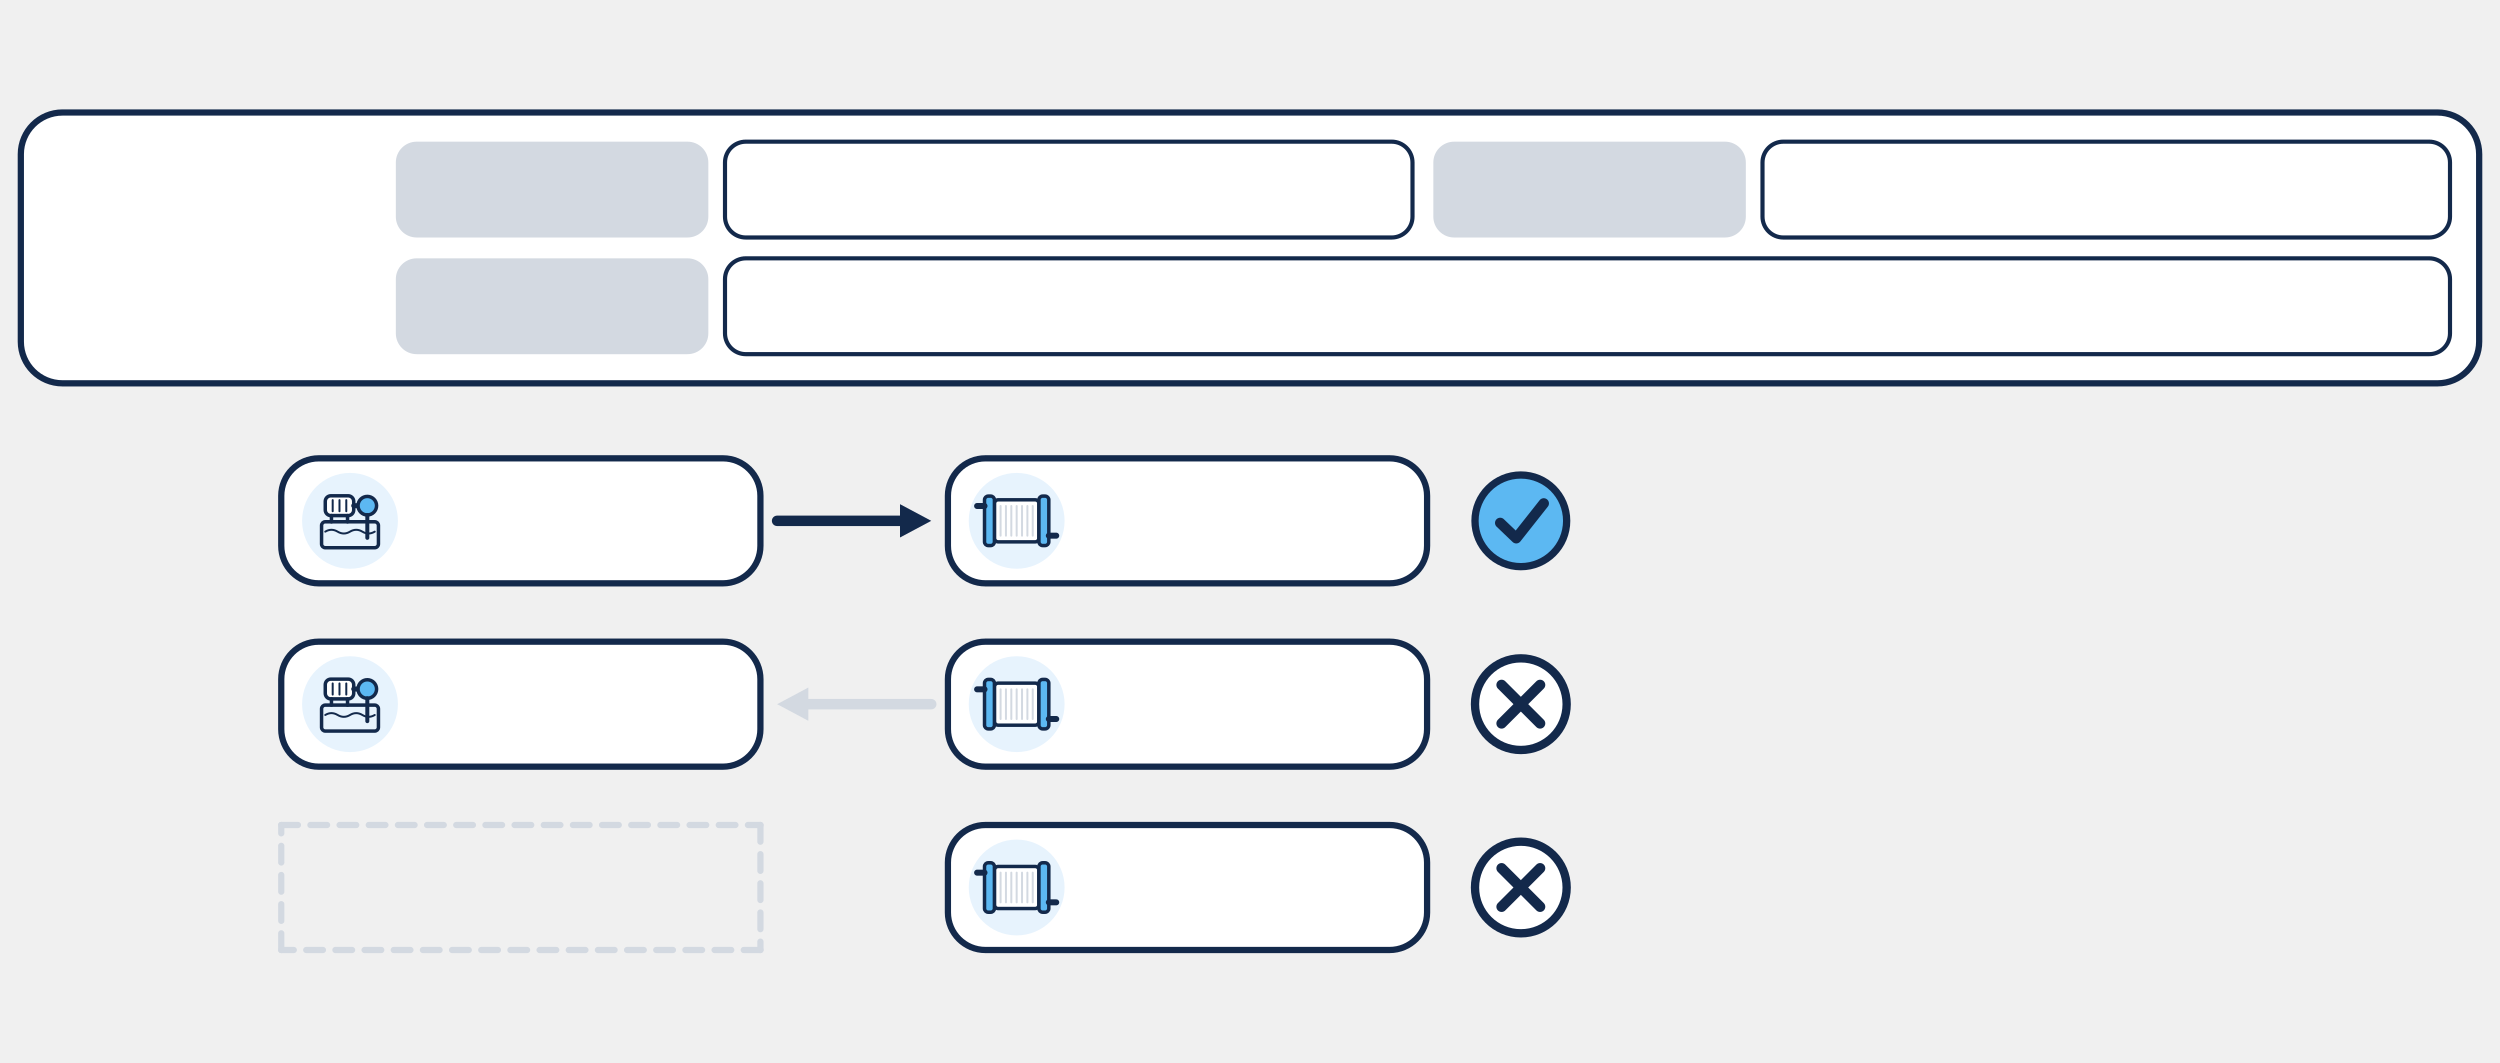
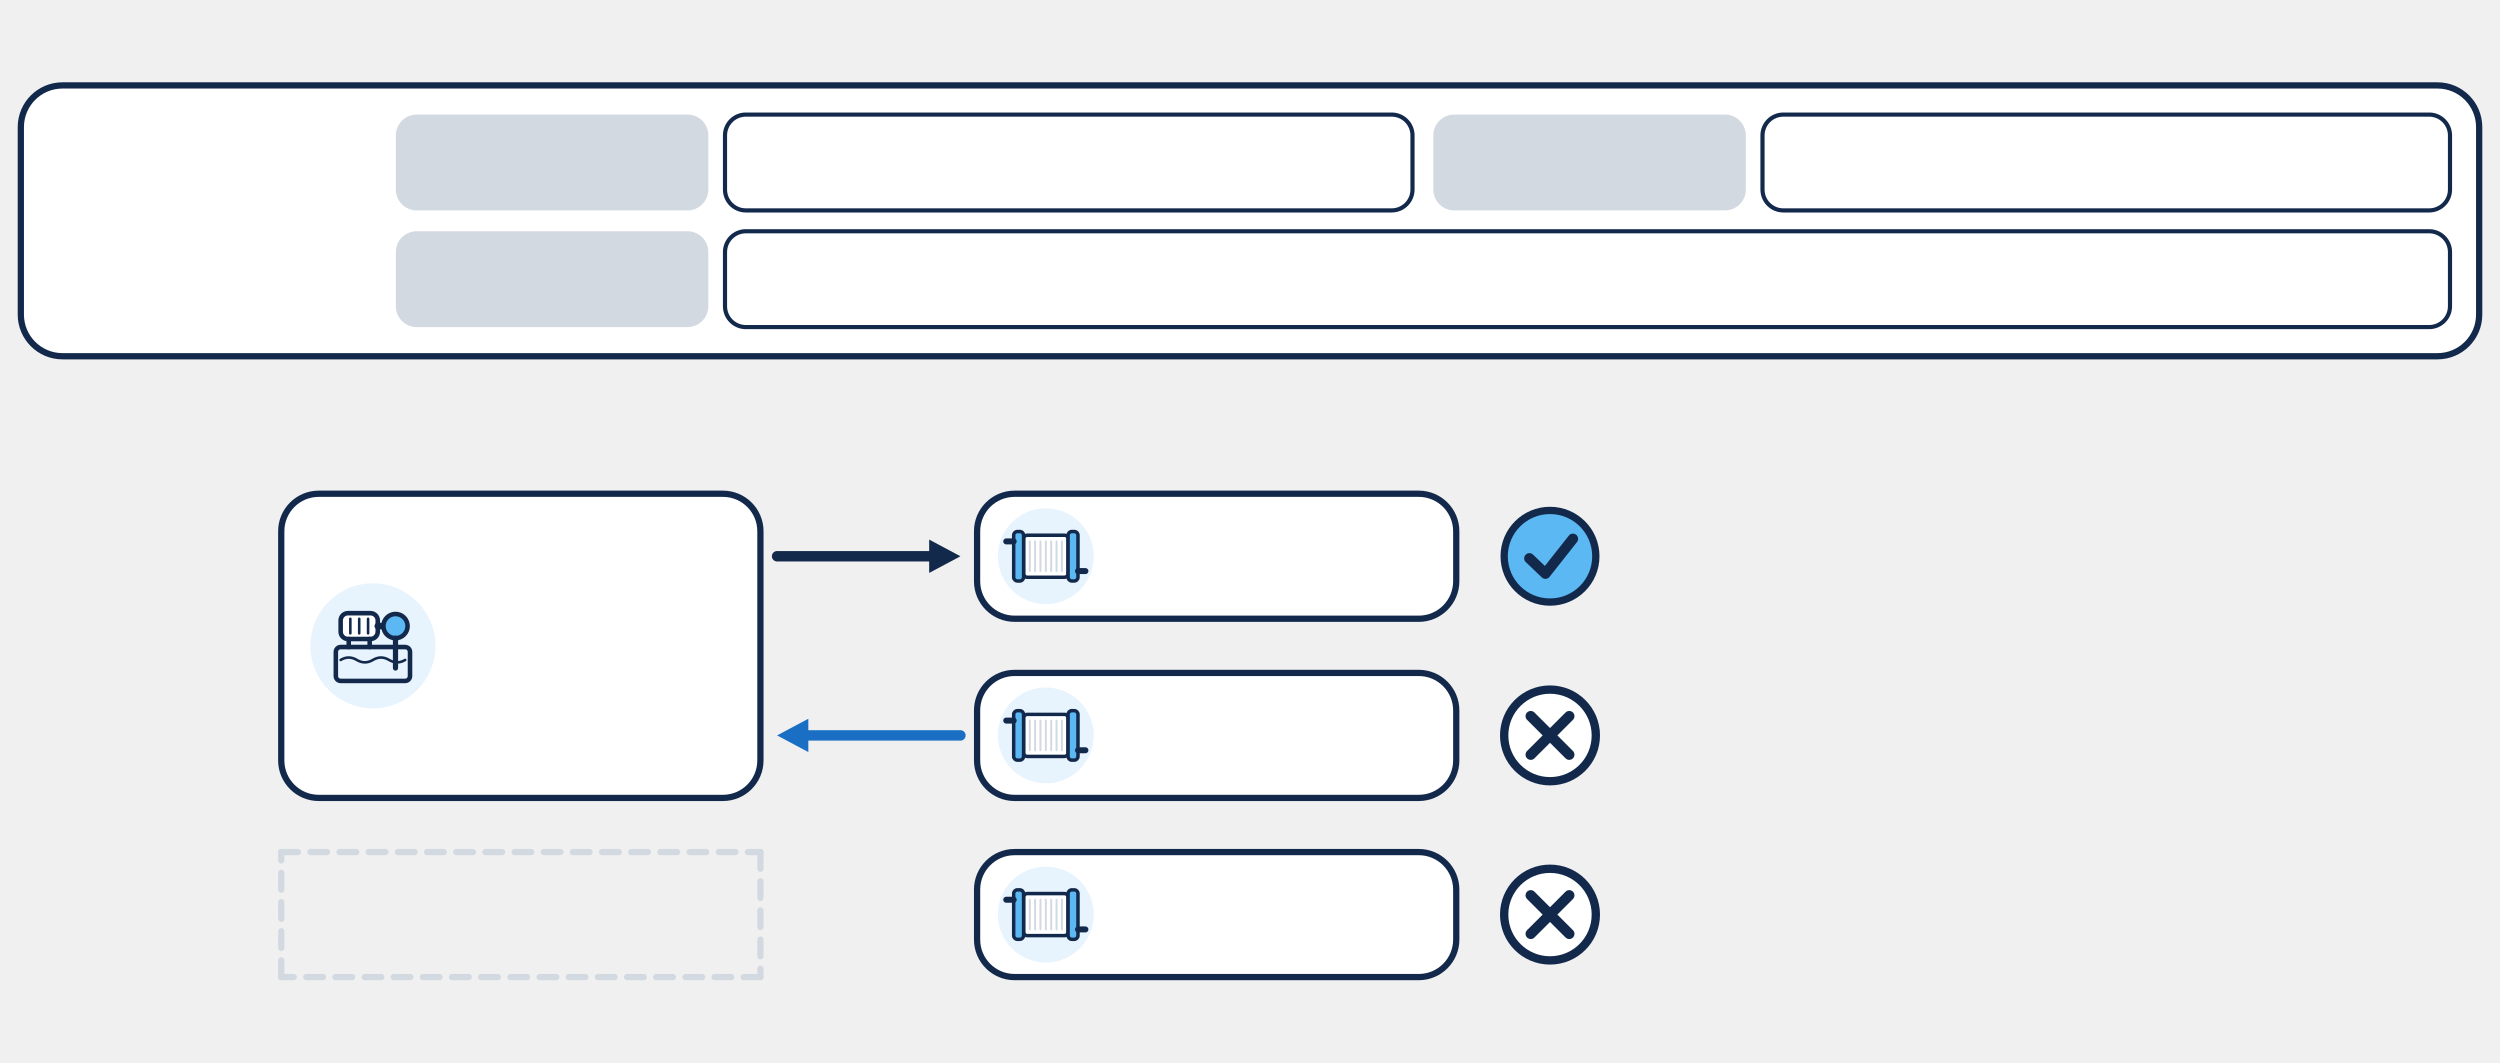
<svg xmlns="http://www.w3.org/2000/svg" viewBox="0 0 1200 510" width="1200" height="510">
-   <g transform="translate(0 54)">
+   <g transform="translate(0 41)">
    <rect x="10" y="0" width="1180" height="130" rx="20" ry="20" fill="#FFFFFF" stroke="#13294B" stroke-width="3" stroke-linecap="round" stroke-linejoin="round" />
    <rect x="190" y="14" width="150" height="46" rx="10" ry="10" fill="#D3D9E1" stroke="none" stroke-width="0" stroke-linecap="round" stroke-linejoin="round" />
    <rect x="348" y="14" width="330" height="46" rx="10" ry="10" fill="#FFFFFF" stroke="#13294B" stroke-width="2" stroke-linecap="round" stroke-linejoin="round" />
    <rect x="688" y="14" width="150" height="46" rx="10" ry="10" fill="#D3D9E1" stroke="none" stroke-width="0" stroke-linecap="round" stroke-linejoin="round" />
    <rect x="846" y="14" width="330" height="46" rx="10" ry="10" fill="#FFFFFF" stroke="#13294B" stroke-width="2" stroke-linecap="round" stroke-linejoin="round" />
    <rect x="190" y="70" width="150" height="46" rx="10" ry="10" fill="#D3D9E1" stroke="none" stroke-width="0" stroke-linecap="round" stroke-linejoin="round" />
    <rect x="348" y="70" width="828" height="46" rx="10" ry="10" fill="#FFFFFF" stroke="#13294B" stroke-width="2" stroke-linecap="round" stroke-linejoin="round" />
-     <rect x="455.0" y="166.0" width="230" height="60" rx="18" ry="18" fill="#FFFFFF" stroke="#13294B" stroke-width="3" stroke-linecap="round" stroke-linejoin="round" />
-     <circle cx="488.0" cy="196" r="23.0" fill="#E7F3FD" stroke="none" stroke-width="0" stroke-linecap="round" stroke-linejoin="round" />
-     <g transform="translate(488.0 196) scale(0.2967742)">
+     <rect x="135.0" y="196.0" width="230" height="146" rx="18" ry="18" fill="#FFFFFF" stroke="#13294B" stroke-width="3" stroke-linecap="round" stroke-linejoin="round" />
+     <circle cx="179.0" cy="269.0" r="30" fill="#E7F3FD" stroke="none" stroke-width="0" stroke-linecap="round" stroke-linejoin="round" />
+     <g transform="translate(179.0 268.0323) scale(0.3870968)">
+       <rect x="-46" y="4" width="92" height="42" rx="6" ry="6" fill="#E7F3FD" stroke="#13294B" stroke-width="5.65" stroke-linecap="round" stroke-linejoin="round" />
+       <path d="M -40,20 q 10,-6 20,0 t 20,0 t 20,0 t 20,0" stroke="#13294B" stroke-width="3.23" fill="none" stroke-linecap="round" stroke-linejoin="round" />
+       <rect x="-40" y="-38" width="46" height="32" rx="9" ry="9" fill="#FFFFFF" stroke="#13294B" stroke-width="5.65" stroke-linecap="round" stroke-linejoin="round" />
+       <line x1="-28" y1="-31" x2="-28" y2="-13" stroke="#13294B" stroke-width="3.23" fill="none" stroke-linecap="round" stroke-linejoin="round" />
+       <line x1="-17" y1="-31" x2="-17" y2="-13" stroke="#13294B" stroke-width="3.23" fill="none" stroke-linecap="round" stroke-linejoin="round" />
+       <line x1="-6" y1="-31" x2="-6" y2="-13" stroke="#13294B" stroke-width="3.23" fill="none" stroke-linecap="round" stroke-linejoin="round" />
+       <line x1="6" y1="-22" x2="14" y2="-22" stroke="#13294B" stroke-width="8.07" fill="none" stroke-linecap="round" stroke-linejoin="round" />
+       <circle cx="28" cy="-22" r="15" fill="#5CB8F2" stroke="#13294B" stroke-width="5.65" stroke-linecap="round" stroke-linejoin="round" />
+       <line x1="28" y1="-7" x2="28" y2="30" stroke="#13294B" stroke-width="6.46" fill="none" stroke-linecap="round" stroke-linejoin="round" />
+       <line x1="-30" y1="-6" x2="-30" y2="4" stroke="#13294B" stroke-width="5.65" fill="none" stroke-linecap="round" stroke-linejoin="round" />
+       <line x1="-4" y1="-6" x2="-4" y2="4" stroke="#13294B" stroke-width="5.65" fill="none" stroke-linecap="round" stroke-linejoin="round" />
+     </g>
+     <rect x="469.0" y="196.0" width="230" height="60" rx="18" ry="18" fill="#FFFFFF" stroke="#13294B" stroke-width="3" stroke-linecap="round" stroke-linejoin="round" />
+     <circle cx="502.0" cy="226" r="23.0" fill="#E7F3FD" stroke="none" stroke-width="0" stroke-linecap="round" stroke-linejoin="round" />
+     <g transform="translate(502.0 226) scale(0.2967742)">
      <rect x="-36" y="-34" width="72" height="68" rx="6" ry="6" fill="#FFFFFF" stroke="#13294B" stroke-width="5.65" stroke-linecap="round" stroke-linejoin="round" />
      <line x1="-26.0" y1="-24" x2="-26.0" y2="24" stroke="#D3D9E1" stroke-width="3.23" fill="none" stroke-linecap="round" stroke-linejoin="round" />
      <line x1="-17.333" y1="-24" x2="-17.333" y2="24" stroke="#D3D9E1" stroke-width="3.23" fill="none" stroke-linecap="round" stroke-linejoin="round" />
      <line x1="-8.667" y1="-24" x2="-8.667" y2="24" stroke="#D3D9E1" stroke-width="3.23" fill="none" stroke-linecap="round" stroke-linejoin="round" />
      <line x1="0.0" y1="-24" x2="0.0" y2="24" stroke="#D3D9E1" stroke-width="3.23" fill="none" stroke-linecap="round" stroke-linejoin="round" />
      <line x1="8.667" y1="-24" x2="8.667" y2="24" stroke="#D3D9E1" stroke-width="3.23" fill="none" stroke-linecap="round" stroke-linejoin="round" />
      <line x1="17.333" y1="-24" x2="17.333" y2="24" stroke="#D3D9E1" stroke-width="3.23" fill="none" stroke-linecap="round" stroke-linejoin="round" />
      <line x1="26.0" y1="-24" x2="26.0" y2="24" stroke="#D3D9E1" stroke-width="3.23" fill="none" stroke-linecap="round" stroke-linejoin="round" />
      <rect x="-52" y="-40" width="16" height="80" rx="6" ry="6" fill="#5CB8F2" stroke="#13294B" stroke-width="5.65" stroke-linecap="round" stroke-linejoin="round" />
      <rect x="36" y="-40" width="16" height="80" rx="6" ry="6" fill="#5CB8F2" stroke="#13294B" stroke-width="5.65" stroke-linecap="round" stroke-linejoin="round" />
      <line x1="-52" y1="-24" x2="-64" y2="-24" stroke="#13294B" stroke-width="9.69" fill="none" stroke-linecap="round" stroke-linejoin="round" />
      <line x1="52" y1="24" x2="64" y2="24" stroke="#13294B" stroke-width="9.69" fill="none" stroke-linecap="round" stroke-linejoin="round" />
    </g>
-     <rect x="135.0" y="166.0" width="230" height="60" rx="18" ry="18" fill="#FFFFFF" stroke="#13294B" stroke-width="3" stroke-linecap="round" stroke-linejoin="round" />
-     <circle cx="168.0" cy="196" r="23.0" fill="#E7F3FD" stroke="none" stroke-width="0" stroke-linecap="round" stroke-linejoin="round" />
-     <g transform="translate(168.0 195.2581) scale(0.2967742)">
-       <rect x="-46" y="4" width="92" height="42" rx="6" ry="6" fill="#E7F3FD" stroke="#13294B" stroke-width="5.65" stroke-linecap="round" stroke-linejoin="round" />
-       <path d="M -40,20 q 10,-6 20,0 t 20,0 t 20,0 t 20,0" stroke="#13294B" stroke-width="3.23" fill="none" stroke-linecap="round" stroke-linejoin="round" />
-       <rect x="-40" y="-38" width="46" height="32" rx="9" ry="9" fill="#FFFFFF" stroke="#13294B" stroke-width="5.65" stroke-linecap="round" stroke-linejoin="round" />
-       <line x1="-28" y1="-31" x2="-28" y2="-13" stroke="#13294B" stroke-width="3.23" fill="none" stroke-linecap="round" stroke-linejoin="round" />
-       <line x1="-17" y1="-31" x2="-17" y2="-13" stroke="#13294B" stroke-width="3.23" fill="none" stroke-linecap="round" stroke-linejoin="round" />
-       <line x1="-6" y1="-31" x2="-6" y2="-13" stroke="#13294B" stroke-width="3.23" fill="none" stroke-linecap="round" stroke-linejoin="round" />
-       <line x1="6" y1="-22" x2="14" y2="-22" stroke="#13294B" stroke-width="8.07" fill="none" stroke-linecap="round" stroke-linejoin="round" />
-       <circle cx="28" cy="-22" r="15" fill="#5CB8F2" stroke="#13294B" stroke-width="5.65" stroke-linecap="round" stroke-linejoin="round" />
-       <line x1="28" y1="-7" x2="28" y2="30" stroke="#13294B" stroke-width="6.46" fill="none" stroke-linecap="round" stroke-linejoin="round" />
-       <line x1="-30" y1="-6" x2="-30" y2="4" stroke="#13294B" stroke-width="5.65" fill="none" stroke-linecap="round" stroke-linejoin="round" />
-       <line x1="-4" y1="-6" x2="-4" y2="4" stroke="#13294B" stroke-width="5.65" fill="none" stroke-linecap="round" stroke-linejoin="round" />
-     </g>
-     <path d="M 373.0,196.0 L 435.1,196.0" stroke="#13294B" stroke-width="5" fill="none" stroke-linecap="round" stroke-linejoin="round" />
-     <polygon points="447.0,196.0 432.0,204.0 432.0,188.0" fill="#13294B" stroke="none" stroke-width="0" stroke-linecap="round" stroke-linejoin="round" />
-     <circle cx="730.0" cy="196" r="22" fill="#5CB8F2" stroke="#13294B" stroke-width="3.5" stroke-linecap="round" stroke-linejoin="round" />
-     <path d="M 720.1,197 L 727.8,204.36 L 741.0,187.64" stroke="#13294B" stroke-width="5" fill="none" stroke-linecap="round" stroke-linejoin="round" />
-     <rect x="455.0" y="254.0" width="230" height="60" rx="18" ry="18" fill="#FFFFFF" stroke="#13294B" stroke-width="3" stroke-linecap="round" stroke-linejoin="round" />
-     <circle cx="488.0" cy="284" r="23.0" fill="#E7F3FD" stroke="none" stroke-width="0" stroke-linecap="round" stroke-linejoin="round" />
-     <g transform="translate(488.0 284) scale(0.2967742)">
+     <path d="M 373.0,226.0 L 449.1,226.0" stroke="#13294B" stroke-width="5" fill="none" stroke-linecap="round" stroke-linejoin="round" />
+     <polygon points="461.0,226.0 446.0,234.0 446.0,218.0" fill="#13294B" stroke="none" stroke-width="0" stroke-linecap="round" stroke-linejoin="round" />
+     <circle cx="744.0" cy="226" r="22" fill="#5CB8F2" stroke="#13294B" stroke-width="3.5" stroke-linecap="round" stroke-linejoin="round" />
+     <path d="M 734.1,227 L 741.8,234.36 L 755.0,217.64" stroke="#13294B" stroke-width="5" fill="none" stroke-linecap="round" stroke-linejoin="round" />
+     <rect x="469.0" y="282.0" width="230" height="60" rx="18" ry="18" fill="#FFFFFF" stroke="#13294B" stroke-width="3" stroke-linecap="round" stroke-linejoin="round" />
+     <circle cx="502.0" cy="312" r="23.0" fill="#E7F3FD" stroke="none" stroke-width="0" stroke-linecap="round" stroke-linejoin="round" />
+     <g transform="translate(502.0 312) scale(0.2967742)">
      <rect x="-36" y="-34" width="72" height="68" rx="6" ry="6" fill="#FFFFFF" stroke="#13294B" stroke-width="5.65" stroke-linecap="round" stroke-linejoin="round" />
      <line x1="-26.0" y1="-24" x2="-26.0" y2="24" stroke="#D3D9E1" stroke-width="3.23" fill="none" stroke-linecap="round" stroke-linejoin="round" />
      <line x1="-17.333" y1="-24" x2="-17.333" y2="24" stroke="#D3D9E1" stroke-width="3.23" fill="none" stroke-linecap="round" stroke-linejoin="round" />
      <line x1="-8.667" y1="-24" x2="-8.667" y2="24" stroke="#D3D9E1" stroke-width="3.23" fill="none" stroke-linecap="round" stroke-linejoin="round" />
      <line x1="0.0" y1="-24" x2="0.0" y2="24" stroke="#D3D9E1" stroke-width="3.23" fill="none" stroke-linecap="round" stroke-linejoin="round" />
      <line x1="8.667" y1="-24" x2="8.667" y2="24" stroke="#D3D9E1" stroke-width="3.23" fill="none" stroke-linecap="round" stroke-linejoin="round" />
      <line x1="17.333" y1="-24" x2="17.333" y2="24" stroke="#D3D9E1" stroke-width="3.23" fill="none" stroke-linecap="round" stroke-linejoin="round" />
      <line x1="26.0" y1="-24" x2="26.0" y2="24" stroke="#D3D9E1" stroke-width="3.23" fill="none" stroke-linecap="round" stroke-linejoin="round" />
      <rect x="-52" y="-40" width="16" height="80" rx="6" ry="6" fill="#5CB8F2" stroke="#13294B" stroke-width="5.65" stroke-linecap="round" stroke-linejoin="round" />
      <rect x="36" y="-40" width="16" height="80" rx="6" ry="6" fill="#5CB8F2" stroke="#13294B" stroke-width="5.65" stroke-linecap="round" stroke-linejoin="round" />
      <line x1="-52" y1="-24" x2="-64" y2="-24" stroke="#13294B" stroke-width="9.69" fill="none" stroke-linecap="round" stroke-linejoin="round" />
      <line x1="52" y1="24" x2="64" y2="24" stroke="#13294B" stroke-width="9.69" fill="none" stroke-linecap="round" stroke-linejoin="round" />
    </g>
-     <rect x="135.0" y="254.0" width="230" height="60" rx="18" ry="18" fill="#FFFFFF" stroke="#13294B" stroke-width="3" stroke-linecap="round" stroke-linejoin="round" />
-     <circle cx="168.0" cy="284" r="23.0" fill="#E7F3FD" stroke="none" stroke-width="0" stroke-linecap="round" stroke-linejoin="round" />
-     <g transform="translate(168.0 283.2581) scale(0.2967742)">
-       <rect x="-46" y="4" width="92" height="42" rx="6" ry="6" fill="#E7F3FD" stroke="#13294B" stroke-width="5.65" stroke-linecap="round" stroke-linejoin="round" />
-       <path d="M -40,20 q 10,-6 20,0 t 20,0 t 20,0 t 20,0" stroke="#13294B" stroke-width="3.23" fill="none" stroke-linecap="round" stroke-linejoin="round" />
-       <rect x="-40" y="-38" width="46" height="32" rx="9" ry="9" fill="#FFFFFF" stroke="#13294B" stroke-width="5.65" stroke-linecap="round" stroke-linejoin="round" />
-       <line x1="-28" y1="-31" x2="-28" y2="-13" stroke="#13294B" stroke-width="3.23" fill="none" stroke-linecap="round" stroke-linejoin="round" />
-       <line x1="-17" y1="-31" x2="-17" y2="-13" stroke="#13294B" stroke-width="3.23" fill="none" stroke-linecap="round" stroke-linejoin="round" />
-       <line x1="-6" y1="-31" x2="-6" y2="-13" stroke="#13294B" stroke-width="3.23" fill="none" stroke-linecap="round" stroke-linejoin="round" />
-       <line x1="6" y1="-22" x2="14" y2="-22" stroke="#13294B" stroke-width="8.07" fill="none" stroke-linecap="round" stroke-linejoin="round" />
-       <circle cx="28" cy="-22" r="15" fill="#5CB8F2" stroke="#13294B" stroke-width="5.65" stroke-linecap="round" stroke-linejoin="round" />
-       <line x1="28" y1="-7" x2="28" y2="30" stroke="#13294B" stroke-width="6.46" fill="none" stroke-linecap="round" stroke-linejoin="round" />
-       <line x1="-30" y1="-6" x2="-30" y2="4" stroke="#13294B" stroke-width="5.65" fill="none" stroke-linecap="round" stroke-linejoin="round" />
-       <line x1="-4" y1="-6" x2="-4" y2="4" stroke="#13294B" stroke-width="5.65" fill="none" stroke-linecap="round" stroke-linejoin="round" />
-     </g>
-     <path d="M 447.0,284.0 L 384.9,284.0" stroke="#D3D9E1" stroke-width="5" fill="none" stroke-linecap="round" stroke-linejoin="round" />
-     <polygon points="373.0,284.0 388.0,276.0 388.0,292.0" fill="#D3D9E1" stroke="none" stroke-width="0" stroke-linecap="round" stroke-linejoin="round" />
-     <circle cx="730.0" cy="284" r="22" fill="#FFFFFF" stroke="#13294B" stroke-width="4" stroke-linecap="round" stroke-linejoin="round" />
-     <line x1="720.76" y1="274.76" x2="739.24" y2="293.24" stroke="#13294B" stroke-width="5" fill="none" stroke-linecap="round" stroke-linejoin="round" />
-     <line x1="739.24" y1="274.76" x2="720.76" y2="293.24" stroke="#13294B" stroke-width="5" fill="none" stroke-linecap="round" stroke-linejoin="round" />
-     <rect x="455.0" y="342.0" width="230" height="60" rx="18" ry="18" fill="#FFFFFF" stroke="#13294B" stroke-width="3" stroke-linecap="round" stroke-linejoin="round" />
-     <circle cx="488.0" cy="372" r="23.0" fill="#E7F3FD" stroke="none" stroke-width="0" stroke-linecap="round" stroke-linejoin="round" />
-     <g transform="translate(488.0 372) scale(0.2967742)">
+     <path d="M 461.0,312.0 L 384.9,312.0" stroke="#1A6FC4" stroke-width="5" fill="none" stroke-linecap="round" stroke-linejoin="round" />
+     <polygon points="373.0,312.0 388.0,304.0 388.0,320.0" fill="#1A6FC4" stroke="none" stroke-width="0" stroke-linecap="round" stroke-linejoin="round" />
+     <circle cx="744.0" cy="312" r="22" fill="#FFFFFF" stroke="#13294B" stroke-width="4" stroke-linecap="round" stroke-linejoin="round" />
+     <line x1="734.76" y1="302.76" x2="753.24" y2="321.24" stroke="#13294B" stroke-width="5" fill="none" stroke-linecap="round" stroke-linejoin="round" />
+     <line x1="753.24" y1="302.76" x2="734.76" y2="321.24" stroke="#13294B" stroke-width="5" fill="none" stroke-linecap="round" stroke-linejoin="round" />
+     <rect x="469.0" y="368.0" width="230" height="60" rx="18" ry="18" fill="#FFFFFF" stroke="#13294B" stroke-width="3" stroke-linecap="round" stroke-linejoin="round" />
+     <circle cx="502.0" cy="398" r="23.0" fill="#E7F3FD" stroke="none" stroke-width="0" stroke-linecap="round" stroke-linejoin="round" />
+     <g transform="translate(502.0 398) scale(0.2967742)">
      <rect x="-36" y="-34" width="72" height="68" rx="6" ry="6" fill="#FFFFFF" stroke="#13294B" stroke-width="5.65" stroke-linecap="round" stroke-linejoin="round" />
      <line x1="-26.0" y1="-24" x2="-26.0" y2="24" stroke="#D3D9E1" stroke-width="3.23" fill="none" stroke-linecap="round" stroke-linejoin="round" />
      <line x1="-17.333" y1="-24" x2="-17.333" y2="24" stroke="#D3D9E1" stroke-width="3.23" fill="none" stroke-linecap="round" stroke-linejoin="round" />
      <line x1="-8.667" y1="-24" x2="-8.667" y2="24" stroke="#D3D9E1" stroke-width="3.23" fill="none" stroke-linecap="round" stroke-linejoin="round" />
      <line x1="0.0" y1="-24" x2="0.0" y2="24" stroke="#D3D9E1" stroke-width="3.23" fill="none" stroke-linecap="round" stroke-linejoin="round" />
      <line x1="8.667" y1="-24" x2="8.667" y2="24" stroke="#D3D9E1" stroke-width="3.23" fill="none" stroke-linecap="round" stroke-linejoin="round" />
      <line x1="17.333" y1="-24" x2="17.333" y2="24" stroke="#D3D9E1" stroke-width="3.23" fill="none" stroke-linecap="round" stroke-linejoin="round" />
      <line x1="26.0" y1="-24" x2="26.0" y2="24" stroke="#D3D9E1" stroke-width="3.23" fill="none" stroke-linecap="round" stroke-linejoin="round" />
      <rect x="-52" y="-40" width="16" height="80" rx="6" ry="6" fill="#5CB8F2" stroke="#13294B" stroke-width="5.65" stroke-linecap="round" stroke-linejoin="round" />
      <rect x="36" y="-40" width="16" height="80" rx="6" ry="6" fill="#5CB8F2" stroke="#13294B" stroke-width="5.65" stroke-linecap="round" stroke-linejoin="round" />
      <line x1="-52" y1="-24" x2="-64" y2="-24" stroke="#13294B" stroke-width="9.69" fill="none" stroke-linecap="round" stroke-linejoin="round" />
      <line x1="52" y1="24" x2="64" y2="24" stroke="#13294B" stroke-width="9.69" fill="none" stroke-linecap="round" stroke-linejoin="round" />
    </g>
-     <line x1="135.0" y1="342.0" x2="143.0" y2="342.0" stroke="#D3D9E1" stroke-width="3" fill="none" stroke-linecap="round" stroke-linejoin="round" />
-     <line x1="149.0" y1="342.0" x2="157.0" y2="342.0" stroke="#D3D9E1" stroke-width="3" fill="none" stroke-linecap="round" stroke-linejoin="round" />
-     <line x1="163.0" y1="342.0" x2="171.0" y2="342.0" stroke="#D3D9E1" stroke-width="3" fill="none" stroke-linecap="round" stroke-linejoin="round" />
-     <line x1="177.0" y1="342.0" x2="185.0" y2="342.0" stroke="#D3D9E1" stroke-width="3" fill="none" stroke-linecap="round" stroke-linejoin="round" />
-     <line x1="191.0" y1="342.0" x2="199.0" y2="342.0" stroke="#D3D9E1" stroke-width="3" fill="none" stroke-linecap="round" stroke-linejoin="round" />
-     <line x1="205.0" y1="342.0" x2="213.0" y2="342.0" stroke="#D3D9E1" stroke-width="3" fill="none" stroke-linecap="round" stroke-linejoin="round" />
-     <line x1="219.0" y1="342.0" x2="227.0" y2="342.0" stroke="#D3D9E1" stroke-width="3" fill="none" stroke-linecap="round" stroke-linejoin="round" />
-     <line x1="233.0" y1="342.0" x2="241.0" y2="342.0" stroke="#D3D9E1" stroke-width="3" fill="none" stroke-linecap="round" stroke-linejoin="round" />
-     <line x1="247.0" y1="342.0" x2="255.0" y2="342.0" stroke="#D3D9E1" stroke-width="3" fill="none" stroke-linecap="round" stroke-linejoin="round" />
-     <line x1="261.0" y1="342.0" x2="269.0" y2="342.0" stroke="#D3D9E1" stroke-width="3" fill="none" stroke-linecap="round" stroke-linejoin="round" />
-     <line x1="275.0" y1="342.0" x2="283.0" y2="342.0" stroke="#D3D9E1" stroke-width="3" fill="none" stroke-linecap="round" stroke-linejoin="round" />
-     <line x1="289.0" y1="342.0" x2="297.0" y2="342.0" stroke="#D3D9E1" stroke-width="3" fill="none" stroke-linecap="round" stroke-linejoin="round" />
-     <line x1="303.0" y1="342.0" x2="311.0" y2="342.0" stroke="#D3D9E1" stroke-width="3" fill="none" stroke-linecap="round" stroke-linejoin="round" />
-     <line x1="317.0" y1="342.0" x2="325.0" y2="342.0" stroke="#D3D9E1" stroke-width="3" fill="none" stroke-linecap="round" stroke-linejoin="round" />
-     <line x1="331.0" y1="342.0" x2="339.0" y2="342.0" stroke="#D3D9E1" stroke-width="3" fill="none" stroke-linecap="round" stroke-linejoin="round" />
-     <line x1="345.0" y1="342.0" x2="353.0" y2="342.0" stroke="#D3D9E1" stroke-width="3" fill="none" stroke-linecap="round" stroke-linejoin="round" />
-     <line x1="359.0" y1="342.0" x2="365.0" y2="342.0" stroke="#D3D9E1" stroke-width="3" fill="none" stroke-linecap="round" stroke-linejoin="round" />
-     <line x1="365.0" y1="342.0" x2="365.0" y2="350.0" stroke="#D3D9E1" stroke-width="3" fill="none" stroke-linecap="round" stroke-linejoin="round" />
-     <line x1="365.0" y1="356.0" x2="365.0" y2="364.0" stroke="#D3D9E1" stroke-width="3" fill="none" stroke-linecap="round" stroke-linejoin="round" />
-     <line x1="365.0" y1="370.0" x2="365.0" y2="378.0" stroke="#D3D9E1" stroke-width="3" fill="none" stroke-linecap="round" stroke-linejoin="round" />
-     <line x1="365.0" y1="384.0" x2="365.0" y2="392.0" stroke="#D3D9E1" stroke-width="3" fill="none" stroke-linecap="round" stroke-linejoin="round" />
-     <line x1="365.0" y1="398.0" x2="365.0" y2="402.0" stroke="#D3D9E1" stroke-width="3" fill="none" stroke-linecap="round" stroke-linejoin="round" />
-     <line x1="365.0" y1="402.0" x2="357.0" y2="402.0" stroke="#D3D9E1" stroke-width="3" fill="none" stroke-linecap="round" stroke-linejoin="round" />
-     <line x1="351.0" y1="402.0" x2="343.0" y2="402.0" stroke="#D3D9E1" stroke-width="3" fill="none" stroke-linecap="round" stroke-linejoin="round" />
-     <line x1="337.0" y1="402.0" x2="329.0" y2="402.0" stroke="#D3D9E1" stroke-width="3" fill="none" stroke-linecap="round" stroke-linejoin="round" />
-     <line x1="323.0" y1="402.0" x2="315.0" y2="402.0" stroke="#D3D9E1" stroke-width="3" fill="none" stroke-linecap="round" stroke-linejoin="round" />
-     <line x1="309.0" y1="402.0" x2="301.0" y2="402.0" stroke="#D3D9E1" stroke-width="3" fill="none" stroke-linecap="round" stroke-linejoin="round" />
-     <line x1="295.0" y1="402.0" x2="287.0" y2="402.0" stroke="#D3D9E1" stroke-width="3" fill="none" stroke-linecap="round" stroke-linejoin="round" />
-     <line x1="281.0" y1="402.0" x2="273.0" y2="402.0" stroke="#D3D9E1" stroke-width="3" fill="none" stroke-linecap="round" stroke-linejoin="round" />
-     <line x1="267.0" y1="402.0" x2="259.0" y2="402.0" stroke="#D3D9E1" stroke-width="3" fill="none" stroke-linecap="round" stroke-linejoin="round" />
-     <line x1="253.0" y1="402.0" x2="245.0" y2="402.0" stroke="#D3D9E1" stroke-width="3" fill="none" stroke-linecap="round" stroke-linejoin="round" />
-     <line x1="239.0" y1="402.0" x2="231.0" y2="402.0" stroke="#D3D9E1" stroke-width="3" fill="none" stroke-linecap="round" stroke-linejoin="round" />
-     <line x1="225.0" y1="402.0" x2="217.0" y2="402.0" stroke="#D3D9E1" stroke-width="3" fill="none" stroke-linecap="round" stroke-linejoin="round" />
-     <line x1="211.0" y1="402.0" x2="203.0" y2="402.0" stroke="#D3D9E1" stroke-width="3" fill="none" stroke-linecap="round" stroke-linejoin="round" />
-     <line x1="197.0" y1="402.0" x2="189.0" y2="402.0" stroke="#D3D9E1" stroke-width="3" fill="none" stroke-linecap="round" stroke-linejoin="round" />
-     <line x1="183.0" y1="402.0" x2="175.0" y2="402.0" stroke="#D3D9E1" stroke-width="3" fill="none" stroke-linecap="round" stroke-linejoin="round" />
-     <line x1="169.0" y1="402.0" x2="161.0" y2="402.0" stroke="#D3D9E1" stroke-width="3" fill="none" stroke-linecap="round" stroke-linejoin="round" />
-     <line x1="155.0" y1="402.0" x2="147.0" y2="402.0" stroke="#D3D9E1" stroke-width="3" fill="none" stroke-linecap="round" stroke-linejoin="round" />
-     <line x1="141.0" y1="402.0" x2="135.0" y2="402.0" stroke="#D3D9E1" stroke-width="3" fill="none" stroke-linecap="round" stroke-linejoin="round" />
-     <line x1="135.0" y1="402.0" x2="135.0" y2="394.0" stroke="#D3D9E1" stroke-width="3" fill="none" stroke-linecap="round" stroke-linejoin="round" />
-     <line x1="135.0" y1="388.0" x2="135.0" y2="380.0" stroke="#D3D9E1" stroke-width="3" fill="none" stroke-linecap="round" stroke-linejoin="round" />
-     <line x1="135.0" y1="374.0" x2="135.0" y2="366.0" stroke="#D3D9E1" stroke-width="3" fill="none" stroke-linecap="round" stroke-linejoin="round" />
-     <line x1="135.0" y1="360.0" x2="135.0" y2="352.0" stroke="#D3D9E1" stroke-width="3" fill="none" stroke-linecap="round" stroke-linejoin="round" />
-     <line x1="135.0" y1="346.0" x2="135.0" y2="342.0" stroke="#D3D9E1" stroke-width="3" fill="none" stroke-linecap="round" stroke-linejoin="round" />
-     <circle cx="730.0" cy="372" r="22" fill="#FFFFFF" stroke="#13294B" stroke-width="4" stroke-linecap="round" stroke-linejoin="round" />
-     <line x1="720.76" y1="362.76" x2="739.24" y2="381.24" stroke="#13294B" stroke-width="5" fill="none" stroke-linecap="round" stroke-linejoin="round" />
-     <line x1="739.24" y1="362.76" x2="720.76" y2="381.24" stroke="#13294B" stroke-width="5" fill="none" stroke-linecap="round" stroke-linejoin="round" />
+     <line x1="135.0" y1="368.0" x2="143.0" y2="368.0" stroke="#D3D9E1" stroke-width="3" fill="none" stroke-linecap="round" stroke-linejoin="round" />
+     <line x1="149.0" y1="368.0" x2="157.0" y2="368.0" stroke="#D3D9E1" stroke-width="3" fill="none" stroke-linecap="round" stroke-linejoin="round" />
+     <line x1="163.0" y1="368.0" x2="171.0" y2="368.0" stroke="#D3D9E1" stroke-width="3" fill="none" stroke-linecap="round" stroke-linejoin="round" />
+     <line x1="177.0" y1="368.0" x2="185.0" y2="368.0" stroke="#D3D9E1" stroke-width="3" fill="none" stroke-linecap="round" stroke-linejoin="round" />
+     <line x1="191.0" y1="368.0" x2="199.0" y2="368.0" stroke="#D3D9E1" stroke-width="3" fill="none" stroke-linecap="round" stroke-linejoin="round" />
+     <line x1="205.0" y1="368.0" x2="213.0" y2="368.0" stroke="#D3D9E1" stroke-width="3" fill="none" stroke-linecap="round" stroke-linejoin="round" />
+     <line x1="219.0" y1="368.0" x2="227.0" y2="368.0" stroke="#D3D9E1" stroke-width="3" fill="none" stroke-linecap="round" stroke-linejoin="round" />
+     <line x1="233.0" y1="368.0" x2="241.0" y2="368.0" stroke="#D3D9E1" stroke-width="3" fill="none" stroke-linecap="round" stroke-linejoin="round" />
+     <line x1="247.0" y1="368.0" x2="255.0" y2="368.0" stroke="#D3D9E1" stroke-width="3" fill="none" stroke-linecap="round" stroke-linejoin="round" />
+     <line x1="261.0" y1="368.0" x2="269.0" y2="368.0" stroke="#D3D9E1" stroke-width="3" fill="none" stroke-linecap="round" stroke-linejoin="round" />
+     <line x1="275.0" y1="368.0" x2="283.0" y2="368.0" stroke="#D3D9E1" stroke-width="3" fill="none" stroke-linecap="round" stroke-linejoin="round" />
+     <line x1="289.0" y1="368.0" x2="297.0" y2="368.0" stroke="#D3D9E1" stroke-width="3" fill="none" stroke-linecap="round" stroke-linejoin="round" />
+     <line x1="303.0" y1="368.0" x2="311.0" y2="368.0" stroke="#D3D9E1" stroke-width="3" fill="none" stroke-linecap="round" stroke-linejoin="round" />
+     <line x1="317.0" y1="368.0" x2="325.0" y2="368.0" stroke="#D3D9E1" stroke-width="3" fill="none" stroke-linecap="round" stroke-linejoin="round" />
+     <line x1="331.0" y1="368.0" x2="339.0" y2="368.0" stroke="#D3D9E1" stroke-width="3" fill="none" stroke-linecap="round" stroke-linejoin="round" />
+     <line x1="345.0" y1="368.0" x2="353.0" y2="368.0" stroke="#D3D9E1" stroke-width="3" fill="none" stroke-linecap="round" stroke-linejoin="round" />
+     <line x1="359.0" y1="368.0" x2="365.0" y2="368.0" stroke="#D3D9E1" stroke-width="3" fill="none" stroke-linecap="round" stroke-linejoin="round" />
+     <line x1="365.0" y1="368.0" x2="365.0" y2="376.0" stroke="#D3D9E1" stroke-width="3" fill="none" stroke-linecap="round" stroke-linejoin="round" />
+     <line x1="365.0" y1="382.0" x2="365.0" y2="390.0" stroke="#D3D9E1" stroke-width="3" fill="none" stroke-linecap="round" stroke-linejoin="round" />
+     <line x1="365.0" y1="396.0" x2="365.0" y2="404.0" stroke="#D3D9E1" stroke-width="3" fill="none" stroke-linecap="round" stroke-linejoin="round" />
+     <line x1="365.0" y1="410.0" x2="365.0" y2="418.0" stroke="#D3D9E1" stroke-width="3" fill="none" stroke-linecap="round" stroke-linejoin="round" />
+     <line x1="365.0" y1="424.0" x2="365.0" y2="428.0" stroke="#D3D9E1" stroke-width="3" fill="none" stroke-linecap="round" stroke-linejoin="round" />
+     <line x1="365.0" y1="428.0" x2="357.0" y2="428.0" stroke="#D3D9E1" stroke-width="3" fill="none" stroke-linecap="round" stroke-linejoin="round" />
+     <line x1="351.0" y1="428.0" x2="343.0" y2="428.0" stroke="#D3D9E1" stroke-width="3" fill="none" stroke-linecap="round" stroke-linejoin="round" />
+     <line x1="337.0" y1="428.0" x2="329.0" y2="428.0" stroke="#D3D9E1" stroke-width="3" fill="none" stroke-linecap="round" stroke-linejoin="round" />
+     <line x1="323.0" y1="428.0" x2="315.0" y2="428.0" stroke="#D3D9E1" stroke-width="3" fill="none" stroke-linecap="round" stroke-linejoin="round" />
+     <line x1="309.0" y1="428.0" x2="301.0" y2="428.0" stroke="#D3D9E1" stroke-width="3" fill="none" stroke-linecap="round" stroke-linejoin="round" />
+     <line x1="295.0" y1="428.0" x2="287.0" y2="428.0" stroke="#D3D9E1" stroke-width="3" fill="none" stroke-linecap="round" stroke-linejoin="round" />
+     <line x1="281.0" y1="428.0" x2="273.0" y2="428.0" stroke="#D3D9E1" stroke-width="3" fill="none" stroke-linecap="round" stroke-linejoin="round" />
+     <line x1="267.0" y1="428.0" x2="259.0" y2="428.0" stroke="#D3D9E1" stroke-width="3" fill="none" stroke-linecap="round" stroke-linejoin="round" />
+     <line x1="253.0" y1="428.0" x2="245.0" y2="428.0" stroke="#D3D9E1" stroke-width="3" fill="none" stroke-linecap="round" stroke-linejoin="round" />
+     <line x1="239.0" y1="428.0" x2="231.0" y2="428.0" stroke="#D3D9E1" stroke-width="3" fill="none" stroke-linecap="round" stroke-linejoin="round" />
+     <line x1="225.0" y1="428.0" x2="217.0" y2="428.0" stroke="#D3D9E1" stroke-width="3" fill="none" stroke-linecap="round" stroke-linejoin="round" />
+     <line x1="211.0" y1="428.0" x2="203.0" y2="428.0" stroke="#D3D9E1" stroke-width="3" fill="none" stroke-linecap="round" stroke-linejoin="round" />
+     <line x1="197.0" y1="428.0" x2="189.0" y2="428.0" stroke="#D3D9E1" stroke-width="3" fill="none" stroke-linecap="round" stroke-linejoin="round" />
+     <line x1="183.0" y1="428.0" x2="175.0" y2="428.0" stroke="#D3D9E1" stroke-width="3" fill="none" stroke-linecap="round" stroke-linejoin="round" />
+     <line x1="169.0" y1="428.0" x2="161.0" y2="428.0" stroke="#D3D9E1" stroke-width="3" fill="none" stroke-linecap="round" stroke-linejoin="round" />
+     <line x1="155.0" y1="428.0" x2="147.0" y2="428.0" stroke="#D3D9E1" stroke-width="3" fill="none" stroke-linecap="round" stroke-linejoin="round" />
+     <line x1="141.0" y1="428.0" x2="135.0" y2="428.0" stroke="#D3D9E1" stroke-width="3" fill="none" stroke-linecap="round" stroke-linejoin="round" />
+     <line x1="135.0" y1="428.0" x2="135.0" y2="420.0" stroke="#D3D9E1" stroke-width="3" fill="none" stroke-linecap="round" stroke-linejoin="round" />
+     <line x1="135.0" y1="414.0" x2="135.0" y2="406.0" stroke="#D3D9E1" stroke-width="3" fill="none" stroke-linecap="round" stroke-linejoin="round" />
+     <line x1="135.0" y1="400.0" x2="135.0" y2="392.0" stroke="#D3D9E1" stroke-width="3" fill="none" stroke-linecap="round" stroke-linejoin="round" />
+     <line x1="135.0" y1="386.0" x2="135.0" y2="378.0" stroke="#D3D9E1" stroke-width="3" fill="none" stroke-linecap="round" stroke-linejoin="round" />
+     <line x1="135.0" y1="372.0" x2="135.0" y2="368.0" stroke="#D3D9E1" stroke-width="3" fill="none" stroke-linecap="round" stroke-linejoin="round" />
+     <circle cx="744.0" cy="398" r="22" fill="#FFFFFF" stroke="#13294B" stroke-width="4" stroke-linecap="round" stroke-linejoin="round" />
+     <line x1="734.76" y1="388.76" x2="753.24" y2="407.24" stroke="#13294B" stroke-width="5" fill="none" stroke-linecap="round" stroke-linejoin="round" />
+     <line x1="753.24" y1="388.76" x2="734.76" y2="407.24" stroke="#13294B" stroke-width="5" fill="none" stroke-linecap="round" stroke-linejoin="round" />
  </g>
</svg>
